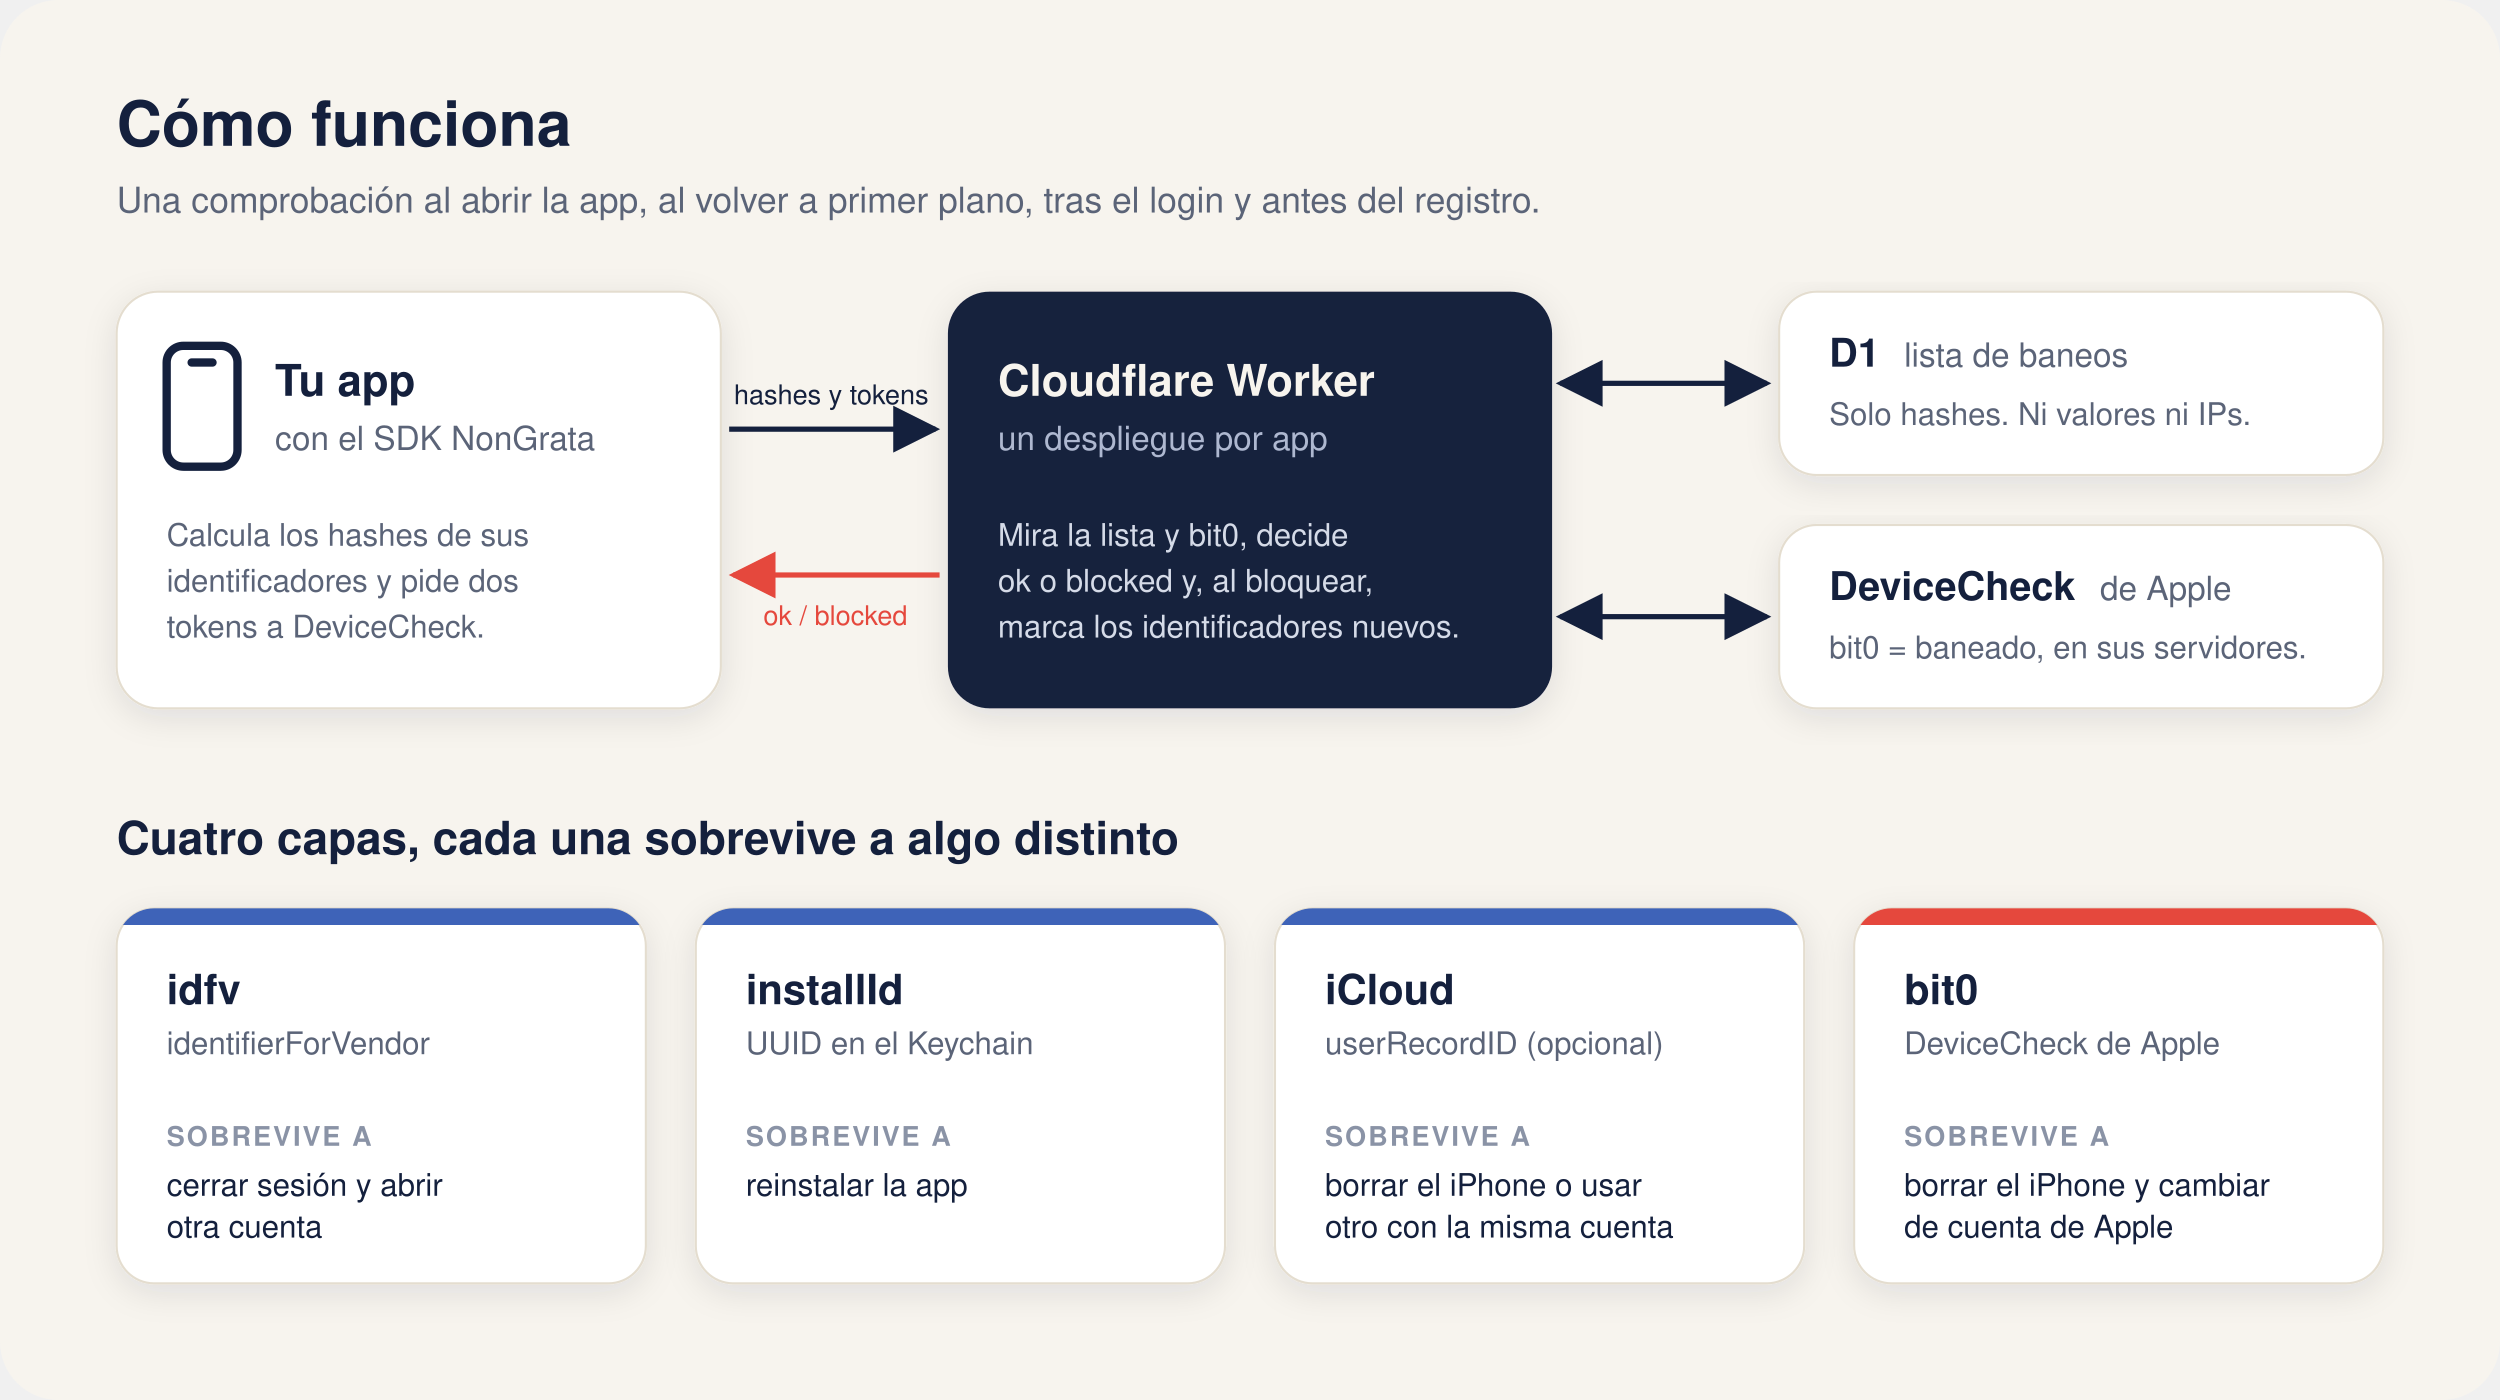
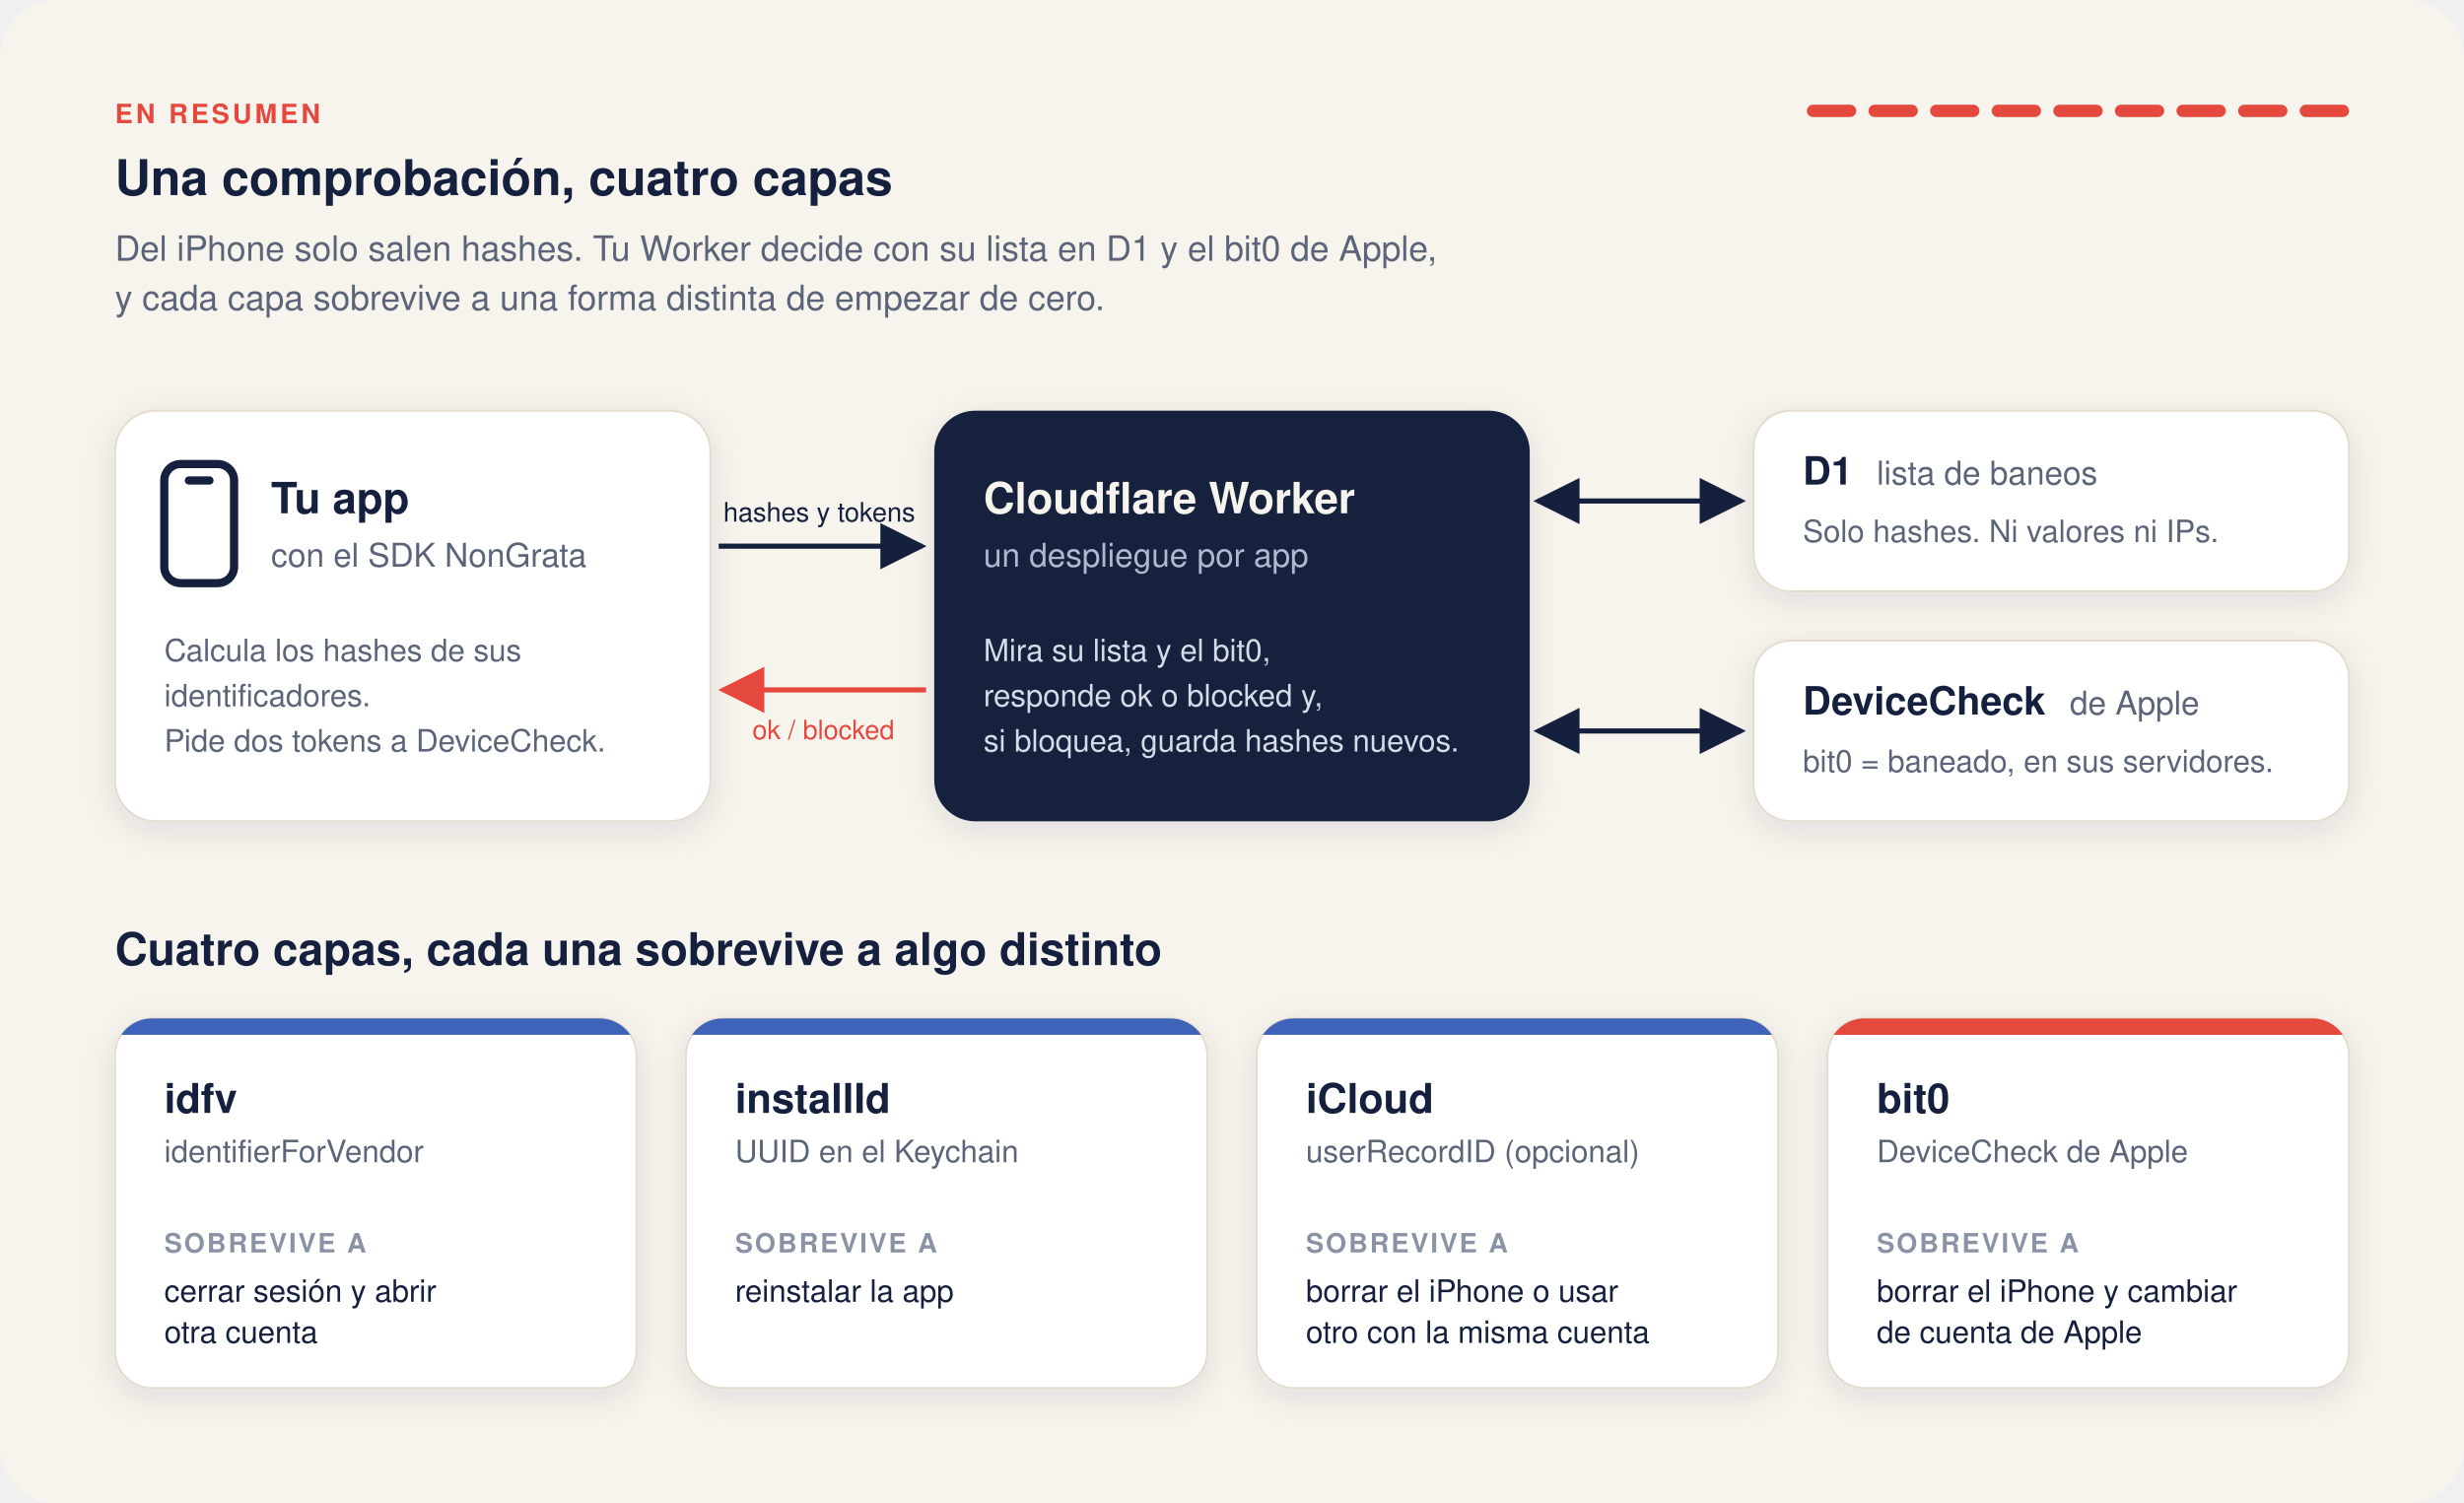
- <svg xmlns="http://www.w3.org/2000/svg" viewBox="0 0 1200 672" font-family="-apple-system, BlinkMacSystemFont, 'Segoe UI', Helvetica, Arial, sans-serif">
+ <svg xmlns="http://www.w3.org/2000/svg" viewBox="0 0 1200 732" font-family="-apple-system, BlinkMacSystemFont, 'Segoe UI', Helvetica, Arial, sans-serif">
+   <style>
+ .a{animation:73.5s ease-in-out infinite}
+ .app{animation-name:kapp}.appR{animation-name:kappR}.appHash{animation-name:kappHash}.appTok{animation-name:kappTok}.wk{animation-name:kwk}.wkR{animation-name:kwkR}.wk1{animation-name:kwk1}.wk2{animation-name:kwk2}.wk3{animation-name:kwk3}.a1{animation-name:ka1}.d1{animation-name:kd1}.d1R{animation-name:kd1R}.a3{animation-name:ka3}.dc{animation-name:kdc}.dcR{animation-name:kdcR}.a4{animation-name:ka4}.a2{animation-name:ka2}.tag{animation-name:ktag}.lh{animation-name:klh}.L1{animation-name:kL1}.L1R{animation-name:kL1R}.L2{animation-name:kL2}.L2R{animation-name:kL2R}.L3{animation-name:kL3}.L3R{animation-name:kL3R}.L4{animation-name:kL4}.L4R{animation-name:kL4R}.p1{animation-name:kp1}.p2{animation-name:kp2}.p3{animation-name:kp3}.p4{animation-name:kp4}.p5{animation-name:kp5}.p6{animation-name:kp6}.p7{animation-name:kp7}.p8{animation-name:kp8}.p9{animation-name:kp9}.a1l{animation-name:ka1l}.a1h{animation-name:ka1h}.a2l{animation-name:ka2l}.a2h{animation-name:ka2h}.a3l{animation-name:ka3l}.a3h{animation-name:ka3h}.a4l{animation-name:ka4l}.a4h{animation-name:ka4h}.cs1{animation-name:kcs1}.cs2{animation-name:kcs2}.cs3{animation-name:kcs3}.cs4{animation-name:kcs4}.cs5{animation-name:kcs5}.cs6{animation-name:kcs6}.cs7{animation-name:kcs7}.cs8{animation-name:kcs8}.cs9{animation-name:kcs9}.cF{animation-name:kcF}
+ @keyframes kapp{0%{opacity:0}0%{opacity:0}0.68%{opacity:1}34.694%{opacity:1}35.374%{opacity:0.5}51.701%{opacity:0.5}52.381%{opacity:1}61.905%{opacity:1}62.585%{opacity:0.5}91.837%{opacity:0.5}92.517%{opacity:1}98.912%{opacity:1}100%{opacity:0}}
+ @keyframes kappR{0%{opacity:0}0%{opacity:0}0.68%{opacity:1}26.531%{opacity:1}27.211%{opacity:0}51.701%{opacity:0}52.381%{opacity:1}61.905%{opacity:1}62.585%{opacity:0}100%{opacity:0}}
+ @keyframes kappHash{0%{opacity:1}18.367%{opacity:1}19.048%{opacity:0.4}26.531%{opacity:0.4}27.211%{opacity:1}100%{opacity:1}}
+ @keyframes kappTok{0%{opacity:1}8.163%{opacity:1}8.844%{opacity:0.4}18.367%{opacity:0.4}19.048%{opacity:1}100%{opacity:1}}
+ @keyframes kwk{0%{opacity:0}26.531%{opacity:0}27.211%{opacity:1}72.109%{opacity:1}72.789%{opacity:0.5}91.837%{opacity:0.5}92.517%{opacity:1}98.912%{opacity:1}100%{opacity:0}}
+ @keyframes kwkR{0%{opacity:0}26.531%{opacity:0}27.211%{opacity:1}34.694%{opacity:1}35.374%{opacity:0}100%{opacity:0}}
+ @keyframes kwk1{0%{opacity:1}51.701%{opacity:1}52.381%{opacity:0.4}72.109%{opacity:0.4}72.789%{opacity:1}100%{opacity:1}}
+ @keyframes kwk2{0%{opacity:1}34.694%{opacity:1}35.374%{opacity:0.4}51.701%{opacity:0.4}52.381%{opacity:1}61.905%{opacity:1}62.585%{opacity:0.4}72.109%{opacity:0.4}72.789%{opacity:1}100%{opacity:1}}
+ @keyframes kwk3{0%{opacity:1}34.694%{opacity:1}35.374%{opacity:0.4}61.905%{opacity:0.4}62.585%{opacity:1}100%{opacity:1}}
+ @keyframes ka1{0%{opacity:0}26.531%{opacity:0}27.211%{opacity:1}34.694%{opacity:1}35.374%{opacity:0.5}91.837%{opacity:0.5}92.517%{opacity:1}98.912%{opacity:1}100%{opacity:0}}
+ @keyframes kd1{0%{opacity:0}34.694%{opacity:0}35.374%{opacity:1}42.857%{opacity:1}43.537%{opacity:0.5}61.905%{opacity:0.5}62.585%{opacity:1}72.109%{opacity:1}72.789%{opacity:0.5}91.837%{opacity:0.5}92.517%{opacity:1}98.912%{opacity:1}100%{opacity:0}}
+ @keyframes kd1R{0%{opacity:0}34.694%{opacity:0}35.374%{opacity:1}42.857%{opacity:1}43.537%{opacity:0}61.905%{opacity:0}62.585%{opacity:1}72.109%{opacity:1}72.789%{opacity:0}100%{opacity:0}}
+ @keyframes ka3{0%{opacity:0}34.694%{opacity:0}35.374%{opacity:1}42.857%{opacity:1}43.537%{opacity:0.5}61.905%{opacity:0.5}62.585%{opacity:1}72.109%{opacity:1}72.789%{opacity:0.5}91.837%{opacity:0.5}92.517%{opacity:1}98.912%{opacity:1}100%{opacity:0}}
+ @keyframes kdc{0%{opacity:0}42.857%{opacity:0}43.537%{opacity:1}51.701%{opacity:1}52.381%{opacity:0.5}91.837%{opacity:0.5}92.517%{opacity:1}98.912%{opacity:1}100%{opacity:0}}
+ @keyframes kdcR{0%{opacity:0}42.857%{opacity:0}43.537%{opacity:1}51.701%{opacity:1}52.381%{opacity:0}100%{opacity:0}}
+ @keyframes ka4{0%{opacity:0}42.857%{opacity:0}43.537%{opacity:1}51.701%{opacity:1}52.381%{opacity:0.5}91.837%{opacity:0.5}92.517%{opacity:1}98.912%{opacity:1}100%{opacity:0}}
+ @keyframes ka2{0%{opacity:0}51.701%{opacity:0}52.381%{opacity:1}61.905%{opacity:1}62.585%{opacity:0.5}91.837%{opacity:0.5}92.517%{opacity:1}98.912%{opacity:1}100%{opacity:0}}
+ @keyframes ktag{0%{opacity:0}61.905%{opacity:0}62.585%{opacity:1}72.109%{opacity:1}72.789%{opacity:0}100%{opacity:0}}
+ @keyframes klh{0%{opacity:0}72.109%{opacity:0}72.789%{opacity:1}98.912%{opacity:1}100%{opacity:0}}
+ @keyframes kL1{0%{opacity:0}75.51%{opacity:0}76.19%{opacity:1}79.592%{opacity:1}80.272%{opacity:0.5}91.837%{opacity:0.5}92.517%{opacity:1}98.912%{opacity:1}100%{opacity:0}}
+ @keyframes kL1R{0%{opacity:0}75.51%{opacity:0}76.19%{opacity:1}79.592%{opacity:1}80.272%{opacity:0}100%{opacity:0}}
+ @keyframes kL2{0%{opacity:0}79.592%{opacity:0}80.272%{opacity:1}83.673%{opacity:1}84.354%{opacity:0.5}91.837%{opacity:0.5}92.517%{opacity:1}98.912%{opacity:1}100%{opacity:0}}
+ @keyframes kL2R{0%{opacity:0}79.592%{opacity:0}80.272%{opacity:1}83.673%{opacity:1}84.354%{opacity:0}100%{opacity:0}}
+ @keyframes kL3{0%{opacity:0}83.673%{opacity:0}84.354%{opacity:1}87.755%{opacity:1}88.435%{opacity:0.5}91.837%{opacity:0.5}92.517%{opacity:1}98.912%{opacity:1}100%{opacity:0}}
+ @keyframes kL3R{0%{opacity:0}83.673%{opacity:0}84.354%{opacity:1}87.755%{opacity:1}88.435%{opacity:0}100%{opacity:0}}
+ @keyframes kL4{0%{opacity:0}87.755%{opacity:0}88.435%{opacity:1}98.912%{opacity:1}100%{opacity:0}}
+ @keyframes kL4R{0%{opacity:0}87.755%{opacity:0}88.435%{opacity:1}91.837%{opacity:1}92.517%{opacity:0}100%{opacity:0}}
+ @keyframes kp1{0%{opacity:0}0.068%{opacity:0}0.748%{opacity:1}98.912%{opacity:1}100%{opacity:0}}
+ @keyframes kp2{0%{opacity:0}8.163%{opacity:0}8.844%{opacity:1}98.912%{opacity:1}100%{opacity:0}}
+ @keyframes kp3{0%{opacity:0}18.367%{opacity:0}19.048%{opacity:1}98.912%{opacity:1}100%{opacity:0}}
+ @keyframes kp4{0%{opacity:0}26.531%{opacity:0}27.211%{opacity:1}98.912%{opacity:1}100%{opacity:0}}
+ @keyframes kp5{0%{opacity:0}34.694%{opacity:0}35.374%{opacity:1}98.912%{opacity:1}100%{opacity:0}}
+ @keyframes kp6{0%{opacity:0}42.857%{opacity:0}43.537%{opacity:1}98.912%{opacity:1}100%{opacity:0}}
+ @keyframes kp7{0%{opacity:0}51.701%{opacity:0}52.381%{opacity:1}98.912%{opacity:1}100%{opacity:0}}
+ @keyframes kp8{0%{opacity:0}61.905%{opacity:0}62.585%{opacity:1}98.912%{opacity:1}100%{opacity:0}}
+ @keyframes kp9{0%{opacity:0}72.109%{opacity:0}72.789%{opacity:1}98.912%{opacity:1}100%{opacity:0}}
+ @keyframes ka1l{0%{stroke-dashoffset:99}26.735%{stroke-dashoffset:99}27.959%{stroke-dashoffset:0}99.946%{stroke-dashoffset:0}100%{stroke-dashoffset:99}}
+ @keyframes ka1h{0%{opacity:0}27.687%{opacity:0}28.095%{opacity:1}98.912%{opacity:1}100%{opacity:0}}
+ @keyframes ka2l{0%{stroke-dashoffset:99}51.905%{stroke-dashoffset:99}53.129%{stroke-dashoffset:0}99.946%{stroke-dashoffset:0}100%{stroke-dashoffset:99}}
+ @keyframes ka2h{0%{opacity:0}52.857%{opacity:0}53.265%{opacity:1}98.912%{opacity:1}100%{opacity:0}}
+ @keyframes ka3l{0%{stroke-dashoffset:99}34.898%{stroke-dashoffset:99}36.122%{stroke-dashoffset:0}99.946%{stroke-dashoffset:0}100%{stroke-dashoffset:99}}
+ @keyframes ka3h{0%{opacity:0}35.85%{opacity:0}36.259%{opacity:1}98.912%{opacity:1}100%{opacity:0}}
+ @keyframes ka4l{0%{stroke-dashoffset:99}43.061%{stroke-dashoffset:99}44.286%{stroke-dashoffset:0}99.946%{stroke-dashoffset:0}100%{stroke-dashoffset:99}}
+ @keyframes ka4h{0%{opacity:0}44.014%{opacity:0}44.422%{opacity:1}98.912%{opacity:1}100%{opacity:0}}
+ @keyframes kcs1{0%{opacity:0}0.136%{opacity:0}0.748%{opacity:1}7.551%{opacity:1}8.163%{opacity:0}100%{opacity:0}}
+ @keyframes kcs2{0%{opacity:0}8.163%{opacity:0}8.776%{opacity:1}17.755%{opacity:1}18.367%{opacity:0}100%{opacity:0}}
+ @keyframes kcs3{0%{opacity:0}18.367%{opacity:0}18.98%{opacity:1}25.918%{opacity:1}26.531%{opacity:0}100%{opacity:0}}
+ @keyframes kcs4{0%{opacity:0}26.531%{opacity:0}27.143%{opacity:1}34.082%{opacity:1}34.694%{opacity:0}100%{opacity:0}}
+ @keyframes kcs5{0%{opacity:0}34.694%{opacity:0}35.306%{opacity:1}42.245%{opacity:1}42.857%{opacity:0}100%{opacity:0}}
+ @keyframes kcs6{0%{opacity:0}42.857%{opacity:0}43.469%{opacity:1}51.088%{opacity:1}51.701%{opacity:0}100%{opacity:0}}
+ @keyframes kcs7{0%{opacity:0}51.701%{opacity:0}52.313%{opacity:1}61.293%{opacity:1}61.905%{opacity:0}100%{opacity:0}}
+ @keyframes kcs8{0%{opacity:0}61.905%{opacity:0}62.517%{opacity:1}71.497%{opacity:1}72.109%{opacity:0}100%{opacity:0}}
+ @keyframes kcs9{0%{opacity:0}72.109%{opacity:0}72.721%{opacity:1}91.224%{opacity:1}91.837%{opacity:0}100%{opacity:0}}
+ @keyframes kcF{0%{opacity:0}91.837%{opacity:0}92.449%{opacity:1}98.912%{opacity:1}100%{opacity:0}}
+ @media (prefers-reduced-motion:reduce){.a{animation:none!important}}
+ </style>
  <defs>
-     <marker id="flecha" viewBox="0 0 10 10" refX="9" refY="5" markerWidth="9" markerHeight="9" orient="auto-start-reverse">
-       <path d="M0 0 L10 5 L0 10 Z" fill="#14203D" />
-     </marker>
-     <marker id="flecha-roja" viewBox="0 0 10 10" refX="9" refY="5" markerWidth="9" markerHeight="9" orient="auto-start-reverse">
-       <path d="M0 0 L10 5 L0 10 Z" fill="#E5483D" />
-     </marker>
    <filter id="sombra" x="-10%" y="-10%" width="120%" height="130%">
      <feDropShadow dx="0" dy="4" stdDeviation="8" flood-color="#14203D" flood-opacity=".10" />
    </filter>
    <clipPath id="capa-56">
      <rect x="56" y="436" width="254" height="180" rx="18" />
    </clipPath>
    <clipPath id="capa-334">
      <rect x="334" y="436" width="254" height="180" rx="18" />
    </clipPath>
    <clipPath id="capa-612">
      <rect x="612" y="436" width="254" height="180" rx="18" />
    </clipPath>
    <clipPath id="capa-890">
      <rect x="890" y="436" width="254" height="180" rx="18" />
    </clipPath>
  </defs>
-   <rect width="1200" height="672" rx="28" fill="#F7F4EE" />
-   <text x="56" y="70" font-size="30" font-weight="700" fill="#14203D">Cómo funciona</text>
-   <text x="56" y="102" font-size="17" fill="#5B6478">Una comprobación al abrir la app, al volver a primer plano, tras el login y antes del registro.</text>
-   <g filter="url(#sombra)">
-     <rect x="56" y="140" width="290" height="200" rx="20" fill="#FFFFFF" stroke="#E4DDCF" />
-   </g>
-   <rect x="80" y="166" width="34" height="58" rx="8" fill="none" stroke="#14203D" stroke-width="4" />
-   <rect x="90" y="172" width="14" height="4" rx="2" fill="#14203D" />
-   <text x="132" y="190" font-size="21" font-weight="700" fill="#14203D">Tu app</text>
-   <text x="132" y="216" font-size="16" fill="#5B6478">con el SDK NonGrata</text>
-   <text x="80" y="262" font-size="15" fill="#5B6478">Calcula los hashes de sus</text>
-   <text x="80" y="284" font-size="15" fill="#5B6478">identificadores y pide dos</text>
-   <text x="80" y="306" font-size="15" fill="#5B6478">tokens a DeviceCheck.</text>
-   <g filter="url(#sombra)">
-     <rect x="455" y="140" width="290" height="200" rx="20" fill="#14203D" />
-   </g>
-   <text x="479" y="190" font-size="21" font-weight="700" fill="#F7F4EE">Cloudflare Worker</text>
-   <text x="479" y="216" font-size="16" fill="#AEB8D0">un despliegue por app</text>
-   <text x="479" y="262" font-size="15" fill="#D5DBE8">Mira la lista y bit0, decide</text>
-   <text x="479" y="284" font-size="15" fill="#D5DBE8">ok o blocked y, al bloquear,</text>
-   <text x="479" y="306" font-size="15" fill="#D5DBE8">marca los identificadores nuevos.</text>
-   <g filter="url(#sombra)">
-     <rect x="854" y="140" width="290" height="88" rx="18" fill="#FFFFFF" stroke="#E4DDCF" />
-   </g>
-   <text x="878" y="176" font-size="19" font-weight="700" fill="#14203D">D1</text>
-   <text x="914" y="176" font-size="16" fill="#5B6478">lista de baneos</text>
-   <text x="878" y="204" font-size="15" fill="#5B6478">Solo hashes. Ni valores ni IPs.</text>
-   <g filter="url(#sombra)">
-     <rect x="854" y="252" width="290" height="88" rx="18" fill="#FFFFFF" stroke="#E4DDCF" />
-   </g>
-   <text x="878" y="288" font-size="19" font-weight="700" fill="#14203D">DeviceCheck</text>
-   <text x="1008" y="288" font-size="16" fill="#5B6478">de Apple</text>
-   <text x="878" y="316" font-size="15" fill="#5B6478">bit0 = baneado, en sus servidores.</text>
-   <line x1="350" y1="206" x2="449" y2="206" stroke="#14203D" stroke-width="2.5" marker-end="url(#flecha)" />
-   <text x="399" y="194" font-size="13" text-anchor="middle" fill="#14203D">hashes y tokens</text>
-   <line x1="451" y1="276" x2="352" y2="276" stroke="#E5483D" stroke-width="2.5" marker-end="url(#flecha-roja)" />
-   <text x="401" y="300" font-size="13" text-anchor="middle" fill="#E5483D">ok / blocked</text>
-   <line x1="749" y1="184" x2="848" y2="184" stroke="#14203D" stroke-width="2.5" marker-start="url(#flecha)" marker-end="url(#flecha)" />
-   <line x1="749" y1="296" x2="848" y2="296" stroke="#14203D" stroke-width="2.5" marker-start="url(#flecha)" marker-end="url(#flecha)" />
-   <text x="56" y="410" font-size="22" font-weight="700" fill="#14203D">Cuatro capas, cada una sobrevive a algo distinto</text>
-   <g filter="url(#sombra)">
-     <rect x="56" y="436" width="254" height="180" rx="18" fill="#FFFFFF" stroke="#E4DDCF" />
-   </g>
-   <rect x="56" y="436" width="254" height="8" fill="#3E63B8" clip-path="url(#capa-56)" />
-   <text x="80" y="482" font-size="20" font-weight="700" fill="#14203D">idfv</text>
-   <text x="80" y="506" font-size="15" fill="#5B6478">identifierForVendor</text>
-   <text x="80" y="550" font-size="13" font-weight="600" fill="#8A93A6" letter-spacing="1">SOBREVIVE A</text>
-   <text x="80" y="574" font-size="15" fill="#14203D">cerrar sesión y abrir</text>
-   <text x="80" y="594" font-size="15" fill="#14203D">otra cuenta</text>
-   <g filter="url(#sombra)">
-     <rect x="334" y="436" width="254" height="180" rx="18" fill="#FFFFFF" stroke="#E4DDCF" />
-   </g>
-   <rect x="334" y="436" width="254" height="8" fill="#3E63B8" clip-path="url(#capa-334)" />
-   <text x="358" y="482" font-size="20" font-weight="700" fill="#14203D">installId</text>
-   <text x="358" y="506" font-size="15" fill="#5B6478">UUID en el Keychain</text>
-   <text x="358" y="550" font-size="13" font-weight="600" fill="#8A93A6" letter-spacing="1">SOBREVIVE A</text>
-   <text x="358" y="574" font-size="15" fill="#14203D">reinstalar la app</text>
-   <g filter="url(#sombra)">
-     <rect x="612" y="436" width="254" height="180" rx="18" fill="#FFFFFF" stroke="#E4DDCF" />
-   </g>
-   <rect x="612" y="436" width="254" height="8" fill="#3E63B8" clip-path="url(#capa-612)" />
-   <text x="636" y="482" font-size="20" font-weight="700" fill="#14203D">iCloud</text>
-   <text x="636" y="506" font-size="15" fill="#5B6478">userRecordID (opcional)</text>
-   <text x="636" y="550" font-size="13" font-weight="600" fill="#8A93A6" letter-spacing="1">SOBREVIVE A</text>
-   <text x="636" y="574" font-size="15" fill="#14203D">borrar el iPhone o usar</text>
-   <text x="636" y="594" font-size="15" fill="#14203D">otro con la misma cuenta</text>
-   <g filter="url(#sombra)">
-     <rect x="890" y="436" width="254" height="180" rx="18" fill="#FFFFFF" stroke="#E4DDCF" />
-   </g>
-   <rect x="890" y="436" width="254" height="8" fill="#E5483D" clip-path="url(#capa-890)" />
-   <text x="914" y="482" font-size="20" font-weight="700" fill="#14203D">bit0</text>
-   <text x="914" y="506" font-size="15" fill="#5B6478">DeviceCheck de Apple</text>
-   <text x="914" y="550" font-size="13" font-weight="600" fill="#8A93A6" letter-spacing="1">SOBREVIVE A</text>
-   <text x="914" y="574" font-size="15" fill="#14203D">borrar el iPhone y cambiar</text>
-   <text x="914" y="594" font-size="15" fill="#14203D">de cuenta de Apple</text>
+   <rect width="1200" height="732" rx="28" fill="#F7F4EE" />
+   <rect x="880" y="51" width="24" height="6" rx="3" fill="#E4DDCF" />
+   <rect class="a p1" x="880" y="51" width="24" height="6" rx="3" fill="#E5483D" />
+   <rect x="910" y="51" width="24" height="6" rx="3" fill="#E4DDCF" />
+   <rect class="a p2" x="910" y="51" width="24" height="6" rx="3" fill="#E5483D" />
+   <rect x="940" y="51" width="24" height="6" rx="3" fill="#E4DDCF" />
+   <rect class="a p3" x="940" y="51" width="24" height="6" rx="3" fill="#E5483D" />
+   <rect x="970" y="51" width="24" height="6" rx="3" fill="#E4DDCF" />
+   <rect class="a p4" x="970" y="51" width="24" height="6" rx="3" fill="#E5483D" />
+   <rect x="1000" y="51" width="24" height="6" rx="3" fill="#E4DDCF" />
+   <rect class="a p5" x="1000" y="51" width="24" height="6" rx="3" fill="#E5483D" />
+   <rect x="1030" y="51" width="24" height="6" rx="3" fill="#E4DDCF" />
+   <rect class="a p6" x="1030" y="51" width="24" height="6" rx="3" fill="#E5483D" />
+   <rect x="1060" y="51" width="24" height="6" rx="3" fill="#E4DDCF" />
+   <rect class="a p7" x="1060" y="51" width="24" height="6" rx="3" fill="#E5483D" />
+   <rect x="1090" y="51" width="24" height="6" rx="3" fill="#E4DDCF" />
+   <rect class="a p8" x="1090" y="51" width="24" height="6" rx="3" fill="#E5483D" />
+   <rect x="1120" y="51" width="24" height="6" rx="3" fill="#E4DDCF" />
+   <rect class="a p9" x="1120" y="51" width="24" height="6" rx="3" fill="#E5483D" />
+   <g class="a cs1" opacity="0">
+     <text x="56" y="60" font-size="13" fill="#E5483D" font-weight="700" letter-spacing="1.5">PASO 1 DE 9</text>
+     <text x="56" y="95" font-size="24" fill="#14203D" font-weight="700">Tu app hace una comprobación</text>
+     <text x="56" y="127" font-size="17" fill="#5B6478">Al abrirse, al volver a primer plano, tras el login y antes del registro.</text>
+     <text x="56" y="151" font-size="17" fill="#5B6478">Cada comprobación responde a una pregunta: ¿está baneado este dispositivo o su cuenta de Apple?</text>
+   </g>
+   <g class="a cs2" opacity="0">
+     <text x="56" y="60" font-size="13" fill="#E5483D" font-weight="700" letter-spacing="1.5">PASO 2 DE 9</text>
+     <text x="56" y="95" font-size="24" fill="#14203D" font-weight="700">Calcula los hashes de los identificadores</text>
+     <text x="56" y="127" font-size="17" fill="#5B6478">idfv, un installId en el Keychain y, con useICloud, el ID de usuario de iCloud; tras el login, también tu ID de usuario.</text>
+     <text x="56" y="151" font-size="17" fill="#5B6478">Del iPhone solo salen hashes SHA-256, nunca los valores en bruto.</text>
+   </g>
+   <g class="a cs3" opacity="0">
+     <text x="56" y="60" font-size="13" fill="#E5483D" font-weight="700" letter-spacing="1.5">PASO 3 DE 9</text>
+     <text x="56" y="95" font-size="24" fill="#14203D" font-weight="700">Pide a DeviceCheck dos tokens de un solo uso</text>
+     <text x="56" y="127" font-size="17" fill="#5B6478">Uno permite al Worker consultar los bits del dispositivo en Apple; el otro, escribirlos.</text>
+     <text x="56" y="151" font-size="17" fill="#5B6478">Apple pide usar cada token una sola vez, así que hay uno para cada cosa.</text>
+   </g>
+   <g class="a cs4" opacity="0">
+     <text x="56" y="60" font-size="13" fill="#E5483D" font-weight="700" letter-spacing="1.5">PASO 4 DE 9</text>
+     <text x="56" y="95" font-size="24" fill="#14203D" font-weight="700">Manda los hashes y los tokens a tu Worker</text>
+     <text x="56" y="127" font-size="17" fill="#5B6478">Un Worker de Cloudflare que despliegas tú, uno por app.</text>
+     <text x="56" y="151" font-size="17" fill="#5B6478">El Worker toma la decisión; el backend de tu app no interviene.</text>
+   </g>
+   <g class="a cs5" opacity="0">
+     <text x="56" y="60" font-size="13" fill="#E5483D" font-weight="700" letter-spacing="1.5">PASO 5 DE 9</text>
+     <text x="56" y="95" font-size="24" fill="#14203D" font-weight="700">El Worker mira su lista de baneos en D1</text>
+     <text x="56" y="127" font-size="17" fill="#5B6478">¿Está baneado alguno de estos hashes?</text>
+     <text x="56" y="151" font-size="17" fill="#5B6478">D1 solo guarda hashes: ni identificadores en bruto ni direcciones IP.</text>
+   </g>
+   <g class="a cs6" opacity="0">
+     <text x="56" y="60" font-size="13" fill="#E5483D" font-weight="700" letter-spacing="1.5">PASO 6 DE 9</text>
+     <text x="56" y="95" font-size="24" fill="#14203D" font-weight="700">…y pregunta a DeviceCheck de Apple por el bit0</text>
+     <text x="56" y="127" font-size="17" fill="#5B6478">bit0 significa baneado. Vive en los servidores de Apple, así que sigue ahí después de borrar el iPhone.</text>
+     <text x="56" y="151" font-size="17" fill="#5B6478">Si la lista banea el dispositivo y el bit0 aún no está puesto, el Worker lo pone.</text>
+   </g>
+   <g class="a cs7" opacity="0">
+     <text x="56" y="60" font-size="13" fill="#E5483D" font-weight="700" letter-spacing="1.5">PASO 7 DE 9</text>
+     <text x="56" y="95" font-size="24" fill="#14203D" font-weight="700">Responde ok o blocked</text>
+     <text x="56" y="127" font-size="17" fill="#5B6478">blocked llega con un código de soporte (ref) y tu app muestra su pantalla de suspendido.</text>
+     <text x="56" y="151" font-size="17" fill="#5B6478">Si la comprobación falla y el dispositivo no tenía un bloqueo previo, el usuario entra (fail-open).</text>
+   </g>
+   <g class="a cs8" opacity="0">
+     <text x="56" y="60" font-size="13" fill="#E5483D" font-weight="700" letter-spacing="1.5">PASO 8 DE 9</text>
+     <text x="56" y="95" font-size="24" fill="#14203D" font-weight="700">Un dispositivo bloqueado extiende el baneo</text>
+     <text x="56" y="127" font-size="17" fill="#5B6478">El Worker añade a la lista los hashes nuevos del dispositivo, así el baneo puede seguir a su cuenta de Apple a otros iPhone.</text>
+     <text x="56" y="151" font-size="17" fill="#5B6478">En modo observación (ENFORCE apagado) solo registra lo que bloquearía y responde ok.</text>
+   </g>
+   <g class="a cs9" opacity="0">
+     <text x="56" y="60" font-size="13" fill="#E5483D" font-weight="700" letter-spacing="1.5">PASO 9 DE 9</text>
+     <text x="56" y="95" font-size="24" fill="#14203D" font-weight="700">Cuatro capas para que el baneo aguante</text>
+     <text x="56" y="127" font-size="17" fill="#5B6478">Cada capa sobrevive a una forma distinta de empezar de cero, así que juntas se cubren unas a otras.</text>
+   </g>
+   <g class="a cF">
+     <text x="56" y="60" font-size="13" fill="#E5483D" font-weight="700" letter-spacing="1.5">EN RESUMEN</text>
+     <text x="56" y="95" font-size="24" fill="#14203D" font-weight="700">Una comprobación, cuatro capas</text>
+     <text x="56" y="127" font-size="17" fill="#5B6478">Del iPhone solo salen hashes. Tu Worker decide con su lista en D1 y el bit0 de Apple,</text>
+     <text x="56" y="151" font-size="17" fill="#5B6478">y cada capa sobrevive a una forma distinta de empezar de cero.</text>
+   </g>
+   <g transform="translate(0 60)">
+     <g class="a app">
+       <g filter="url(#sombra)">
+         <rect x="56" y="140" width="290" height="200" rx="20" fill="#FFFFFF" stroke="#E4DDCF" />
+       </g>
+       <rect x="80" y="166" width="34" height="58" rx="8" fill="none" stroke="#14203D" stroke-width="4" />
+       <rect x="90" y="172" width="14" height="4" rx="2" fill="#14203D" />
+       <text x="132" y="190" font-size="21" fill="#14203D" font-weight="700">Tu app</text>
+       <text x="132" y="216" font-size="16" fill="#5B6478">con el SDK NonGrata</text>
+       <g class="a appHash">
+         <text x="80" y="262" font-size="15" fill="#5B6478">Calcula los hashes de sus</text>
+         <text x="80" y="284" font-size="15" fill="#5B6478">identificadores.</text>
+       </g>
+       <g class="a appTok">
+         <text x="80" y="306" font-size="15" fill="#5B6478">Pide dos tokens a DeviceCheck.</text>
+       </g>
+     </g>
+     <rect class="a appR" opacity="0" x="56" y="140" width="290" height="200" rx="20" fill="none" stroke="#E5483D" stroke-width="3" />
+     <g class="a wk">
+       <g filter="url(#sombra)">
+         <rect x="455" y="140" width="290" height="200" rx="20" fill="#14203D" />
+       </g>
+       <text x="479" y="190" font-size="21" fill="#F7F4EE" font-weight="700">Cloudflare Worker</text>
+       <text x="479" y="216" font-size="16" fill="#AEB8D0">un despliegue por app</text>
+       <g class="a wk1">
+         <text x="479" y="262" font-size="15" fill="#D5DBE8">Mira su lista y el bit0,</text>
+       </g>
+       <g class="a wk2">
+         <text x="479" y="284" font-size="15" fill="#D5DBE8">responde ok o blocked y,</text>
+       </g>
+       <g class="a wk3">
+         <text x="479" y="306" font-size="15" fill="#D5DBE8">si bloquea, guarda hashes nuevos.</text>
+       </g>
+     </g>
+     <rect class="a wkR" opacity="0" x="455" y="140" width="290" height="200" rx="20" fill="none" stroke="#E5483D" stroke-width="3" />
+     <g class="a d1">
+       <g filter="url(#sombra)">
+         <rect x="854" y="140" width="290" height="88" rx="18" fill="#FFFFFF" stroke="#E4DDCF" />
+       </g>
+       <text x="878" y="176" font-size="19" fill="#14203D" font-weight="700">D1</text>
+       <text x="914" y="176" font-size="16" fill="#5B6478">lista de baneos</text>
+       <text x="878" y="204" font-size="15" fill="#5B6478">Solo hashes. Ni valores ni IPs.</text>
+     </g>
+     <rect class="a d1R" opacity="0" x="854" y="140" width="290" height="88" rx="18" fill="none" stroke="#E5483D" stroke-width="3" />
+     <g class="a dc">
+       <g filter="url(#sombra)">
+         <rect x="854" y="252" width="290" height="88" rx="18" fill="#FFFFFF" stroke="#E4DDCF" />
+       </g>
+       <text x="878" y="288" font-size="19" fill="#14203D" font-weight="700">DeviceCheck</text>
+       <text x="1008" y="288" font-size="16" fill="#5B6478">de Apple</text>
+       <text x="878" y="316" font-size="15" fill="#5B6478">bit0 = baneado, en sus servidores.</text>
+     </g>
+     <rect class="a dcR" opacity="0" x="854" y="252" width="290" height="88" rx="18" fill="none" stroke="#E5483D" stroke-width="3" />
+     <g class="a a1">
+       <line class="a a1l" x1="350" y1="206" x2="449" y2="206" stroke="#14203D" stroke-width="2.5" stroke-dasharray="99 99" />
+       <g class="a a1h">
+         <path d="M428.75 194.75L451.25 206L428.75 217.25Z" fill="#14203D" />
+       </g>
+       <text x="399" y="194" font-size="13" text-anchor="middle" fill="#14203D">hashes y tokens</text>
+     </g>
+     <g class="a a2">
+       <line class="a a2l" x1="451" y1="276" x2="352" y2="276" stroke="#E5483D" stroke-width="2.5" stroke-dasharray="99 99" />
+       <g class="a a2h">
+         <path d="M372.25 264.75L349.75 276L372.25 287.25Z" fill="#E5483D" />
+       </g>
+       <text x="401" y="300" font-size="13" text-anchor="middle" fill="#E5483D">ok / blocked</text>
+     </g>
+     <g class="a a3">
+       <line class="a a3l" x1="749" y1="184" x2="848" y2="184" stroke="#14203D" stroke-width="2.5" stroke-dasharray="99 99" />
+       <g class="a a3h">
+         <path d="M769.25 172.75L746.75 184L769.25 195.25Z" fill="#14203D" />
+         <path d="M827.75 172.75L850.25 184L827.75 195.25Z" fill="#14203D" />
+       </g>
+     </g>
+     <g class="a a4">
+       <line class="a a4l" x1="749" y1="296" x2="848" y2="296" stroke="#14203D" stroke-width="2.5" stroke-dasharray="99 99" />
+       <g class="a a4h">
+         <path d="M769.25 284.75L746.75 296L769.25 307.25Z" fill="#14203D" />
+         <path d="M827.75 284.75L850.25 296L827.75 307.25Z" fill="#14203D" />
+       </g>
+     </g>
+     <text class="a tag" opacity="0" x="798.5" y="166" font-size="12" font-weight="600" text-anchor="middle" fill="#E5483D">+ hashes</text>
+     <g class="a lh">
+       <text x="56" y="410" font-size="22" font-weight="700" fill="#14203D">Cuatro capas, cada una sobrevive a algo distinto</text>
+     </g>
+     <g class="a L1">
+       <g filter="url(#sombra)">
+         <rect x="56" y="436" width="254" height="180" rx="18" fill="#FFFFFF" stroke="#E4DDCF" />
+       </g>
+       <rect x="56" y="436" width="254" height="8" fill="#3E63B8" clip-path="url(#capa-56)" />
+       <text x="80" y="482" font-size="20" fill="#14203D" font-weight="700">idfv</text>
+       <text x="80" y="506" font-size="15" fill="#5B6478">identifierForVendor</text>
+       <text x="80" y="550" font-size="13" fill="#8A93A6" font-weight="600" letter-spacing="1">SOBREVIVE A</text>
+       <text x="80" y="574" font-size="15" fill="#14203D">cerrar sesión y abrir</text>
+       <text x="80" y="594" font-size="15" fill="#14203D">otra cuenta</text>
+     </g>
+     <rect class="a L1R" opacity="0" x="56" y="436" width="254" height="180" rx="18" fill="none" stroke="#E5483D" stroke-width="3" />
+     <g class="a L2">
+       <g filter="url(#sombra)">
+         <rect x="334" y="436" width="254" height="180" rx="18" fill="#FFFFFF" stroke="#E4DDCF" />
+       </g>
+       <rect x="334" y="436" width="254" height="8" fill="#3E63B8" clip-path="url(#capa-334)" />
+       <text x="358" y="482" font-size="20" fill="#14203D" font-weight="700">installId</text>
+       <text x="358" y="506" font-size="15" fill="#5B6478">UUID en el Keychain</text>
+       <text x="358" y="550" font-size="13" fill="#8A93A6" font-weight="600" letter-spacing="1">SOBREVIVE A</text>
+       <text x="358" y="574" font-size="15" fill="#14203D">reinstalar la app</text>
+     </g>
+     <rect class="a L2R" opacity="0" x="334" y="436" width="254" height="180" rx="18" fill="none" stroke="#E5483D" stroke-width="3" />
+     <g class="a L3">
+       <g filter="url(#sombra)">
+         <rect x="612" y="436" width="254" height="180" rx="18" fill="#FFFFFF" stroke="#E4DDCF" />
+       </g>
+       <rect x="612" y="436" width="254" height="8" fill="#3E63B8" clip-path="url(#capa-612)" />
+       <text x="636" y="482" font-size="20" fill="#14203D" font-weight="700">iCloud</text>
+       <text x="636" y="506" font-size="15" fill="#5B6478">userRecordID (opcional)</text>
+       <text x="636" y="550" font-size="13" fill="#8A93A6" font-weight="600" letter-spacing="1">SOBREVIVE A</text>
+       <text x="636" y="574" font-size="15" fill="#14203D">borrar el iPhone o usar</text>
+       <text x="636" y="594" font-size="15" fill="#14203D">otro con la misma cuenta</text>
+     </g>
+     <rect class="a L3R" opacity="0" x="612" y="436" width="254" height="180" rx="18" fill="none" stroke="#E5483D" stroke-width="3" />
+     <g class="a L4">
+       <g filter="url(#sombra)">
+         <rect x="890" y="436" width="254" height="180" rx="18" fill="#FFFFFF" stroke="#E4DDCF" />
+       </g>
+       <rect x="890" y="436" width="254" height="8" fill="#E5483D" clip-path="url(#capa-890)" />
+       <text x="914" y="482" font-size="20" fill="#14203D" font-weight="700">bit0</text>
+       <text x="914" y="506" font-size="15" fill="#5B6478">DeviceCheck de Apple</text>
+       <text x="914" y="550" font-size="13" fill="#8A93A6" font-weight="600" letter-spacing="1">SOBREVIVE A</text>
+       <text x="914" y="574" font-size="15" fill="#14203D">borrar el iPhone y cambiar</text>
+       <text x="914" y="594" font-size="15" fill="#14203D">de cuenta de Apple</text>
+     </g>
+     <rect class="a L4R" opacity="0" x="890" y="436" width="254" height="180" rx="18" fill="none" stroke="#E5483D" stroke-width="3" />
+   </g>
</svg>
